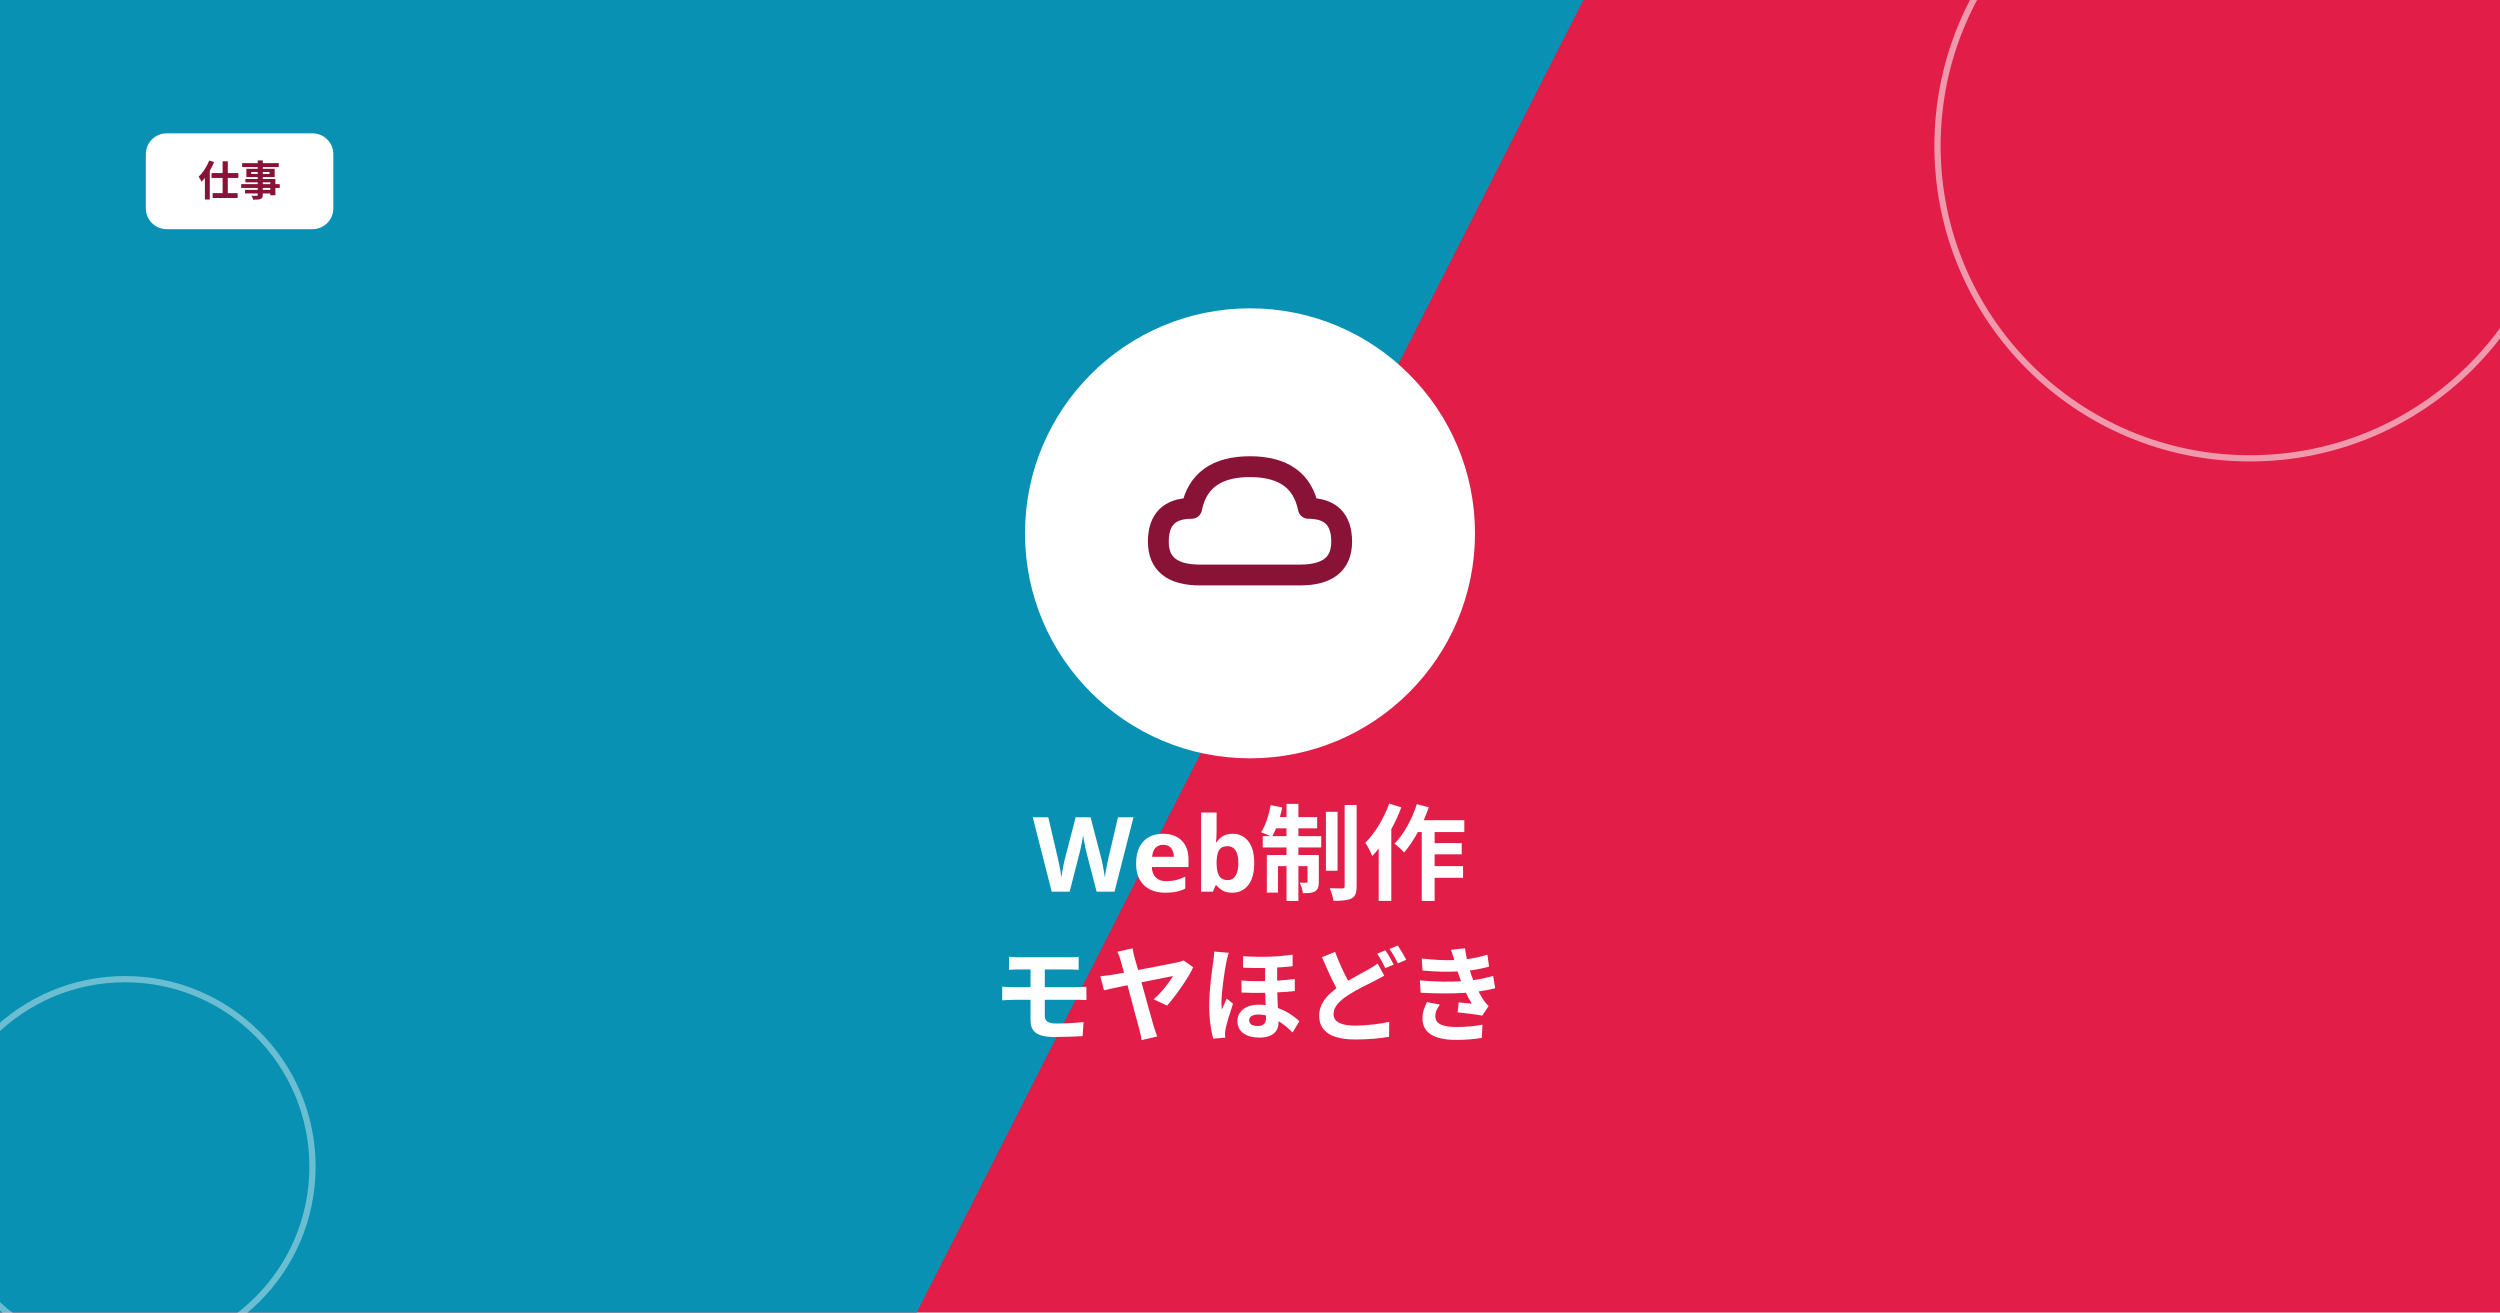
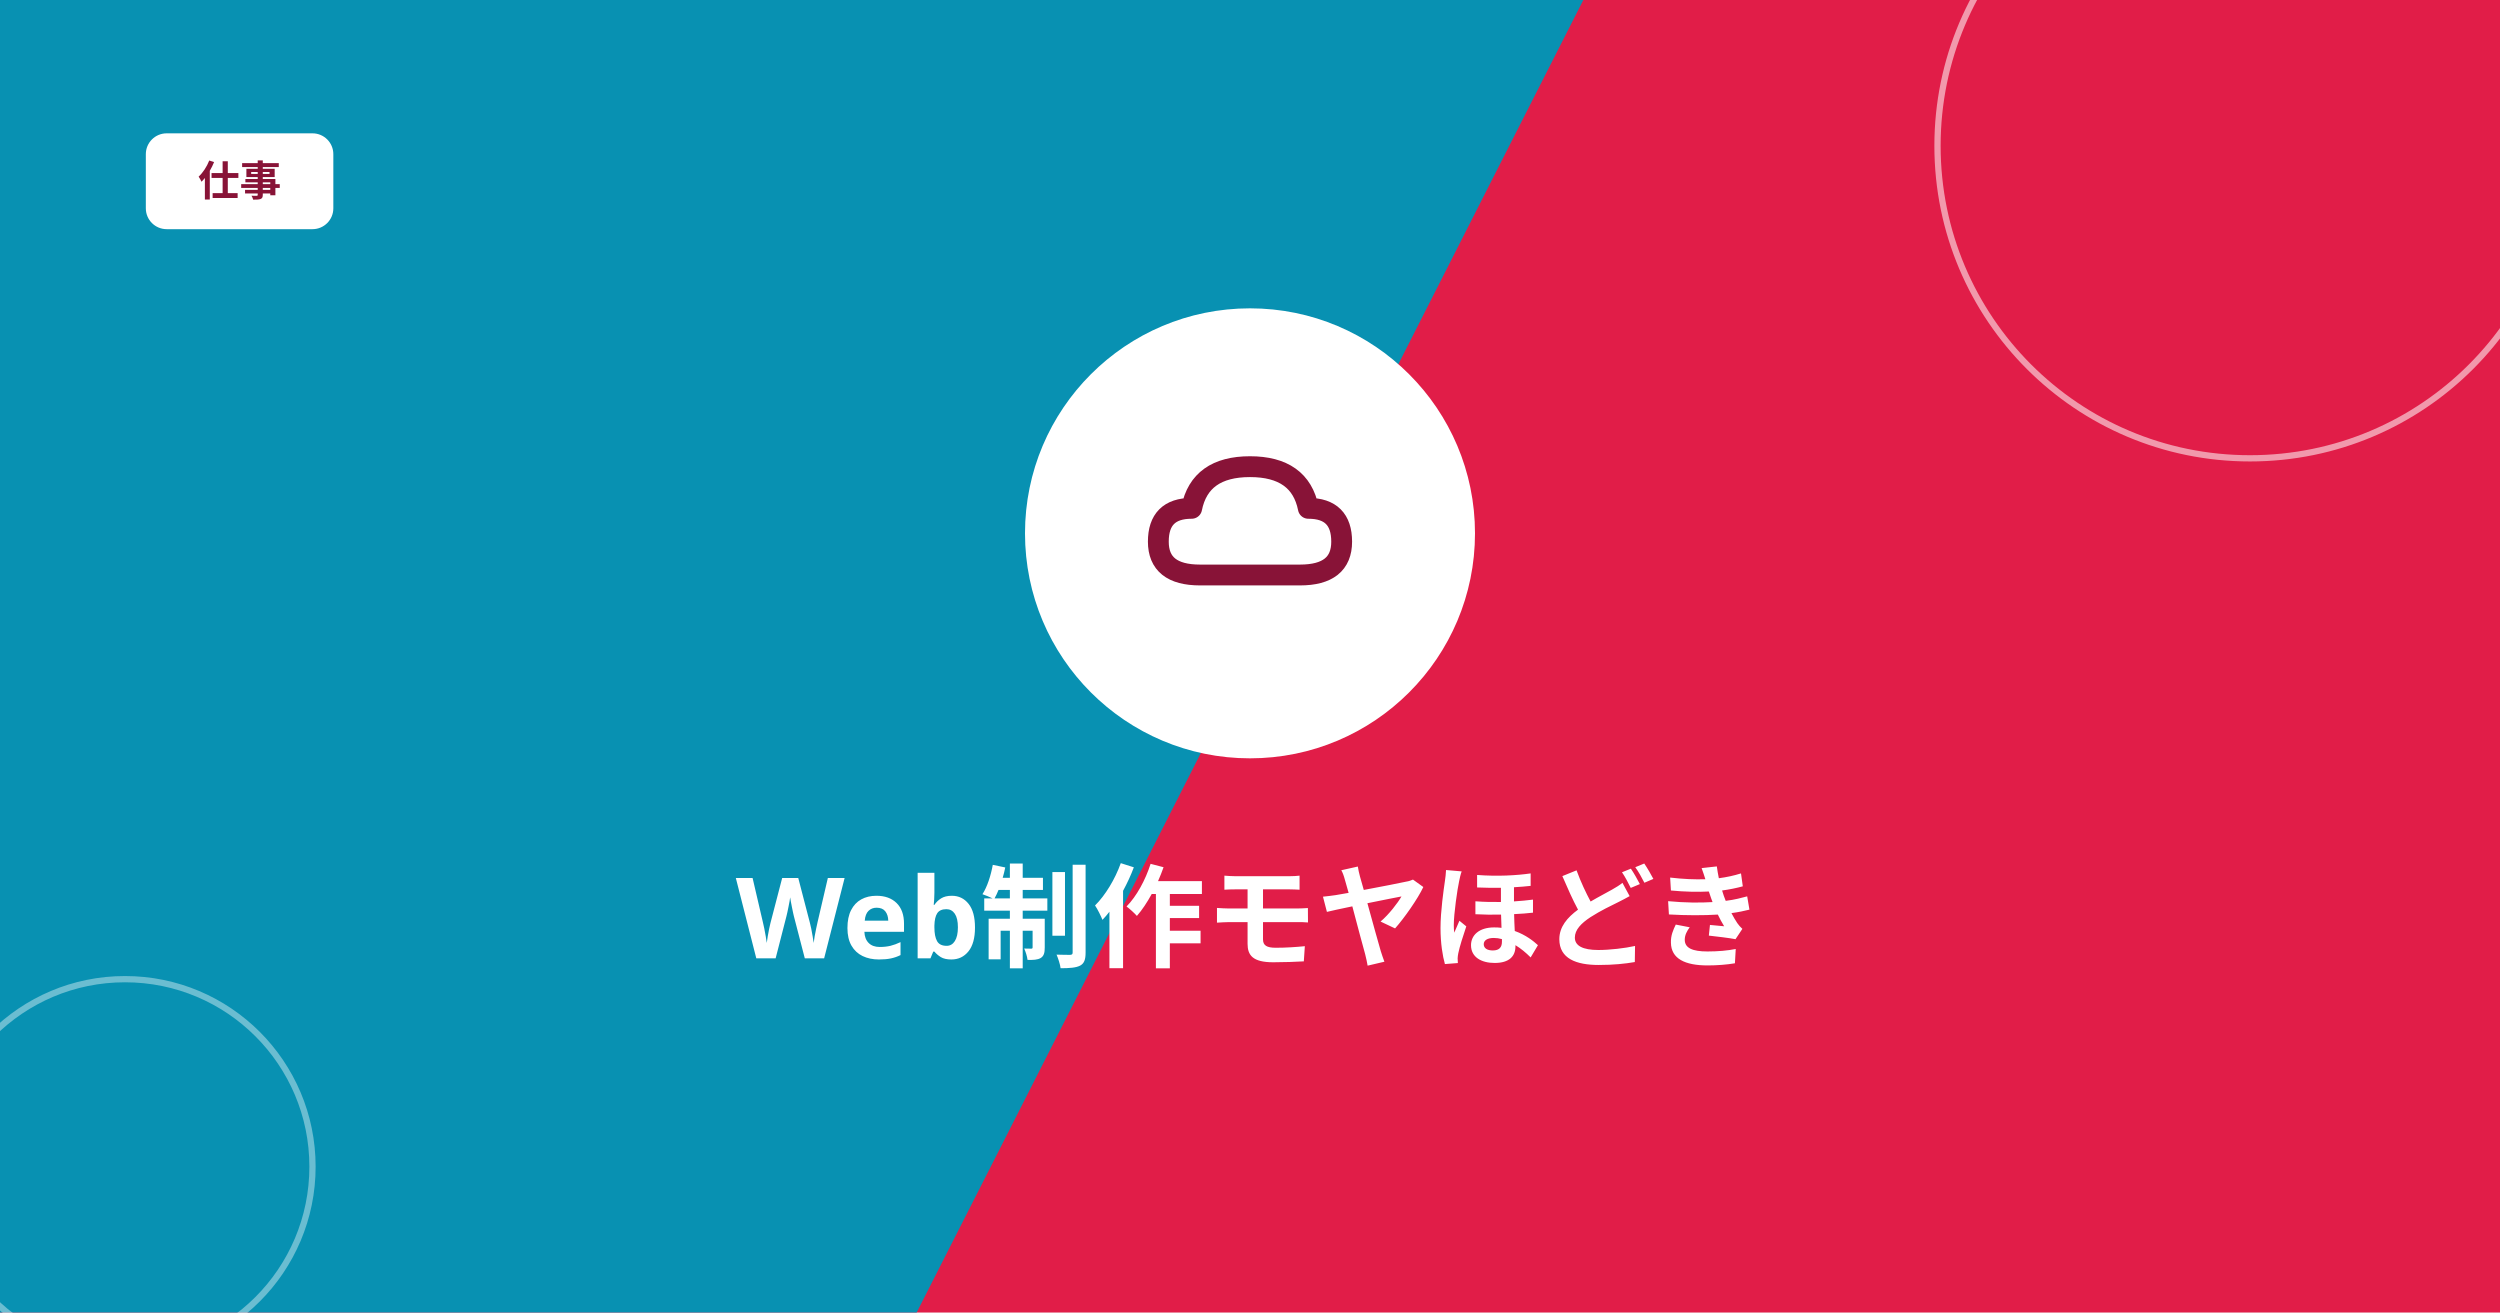
<svg xmlns="http://www.w3.org/2000/svg" viewBox="0 0 1200 630">
  <rect width="1200" height="630" fill="#e11d48" />
  <path d="M0 0 L760 0 L440 630 L0 630 Z" fill="#0891b2" />
  <circle cx="1080" cy="70" r="150" fill="none" stroke="#ffffff" stroke-width="3" opacity="0.55" />
  <circle cx="60" cy="560" r="90" fill="none" stroke="#ffffff" stroke-width="3" opacity="0.4" />
  <rect x="70" y="64" width="90" height="46" rx="10" fill="#ffffff" />
  <text x="115.0" y="94" font-size="20" font-weight="700" fill="#881337" text-anchor="middle" font-family="'Noto Sans JP', sans-serif">仕事</text>
  <circle cx="600" cy="256" r="108" fill="#ffffff" />
  <g transform="translate(600 256) scale(2.0) translate(-32 -32)" fill="none" stroke="#881337" stroke-width="5" stroke-linecap="round" stroke-linejoin="round">
    <path d="M20 42 Q10 42 10 34 Q10 26 18 26 Q20 16 32 16 Q44 16 46 26 Q54 26 54 34 Q54 42 44 42 Z" />
  </g>
-   <text x="600" y="428" font-size="50" font-weight="900" text-anchor="middle" fill="#ffffff" font-family="'Noto Sans JP', sans-serif">Web制作</text>
-   <text x="600" y="496" font-size="50" font-weight="900" text-anchor="middle" fill="#ffffff" font-family="'Noto Sans JP', sans-serif">モヤほどき</text>
+   <text x="600" y="460" font-size="54" font-weight="900" text-anchor="middle" fill="#ffffff" font-family="'Noto Sans JP', sans-serif">Web制作モヤほどき</text>
</svg>
